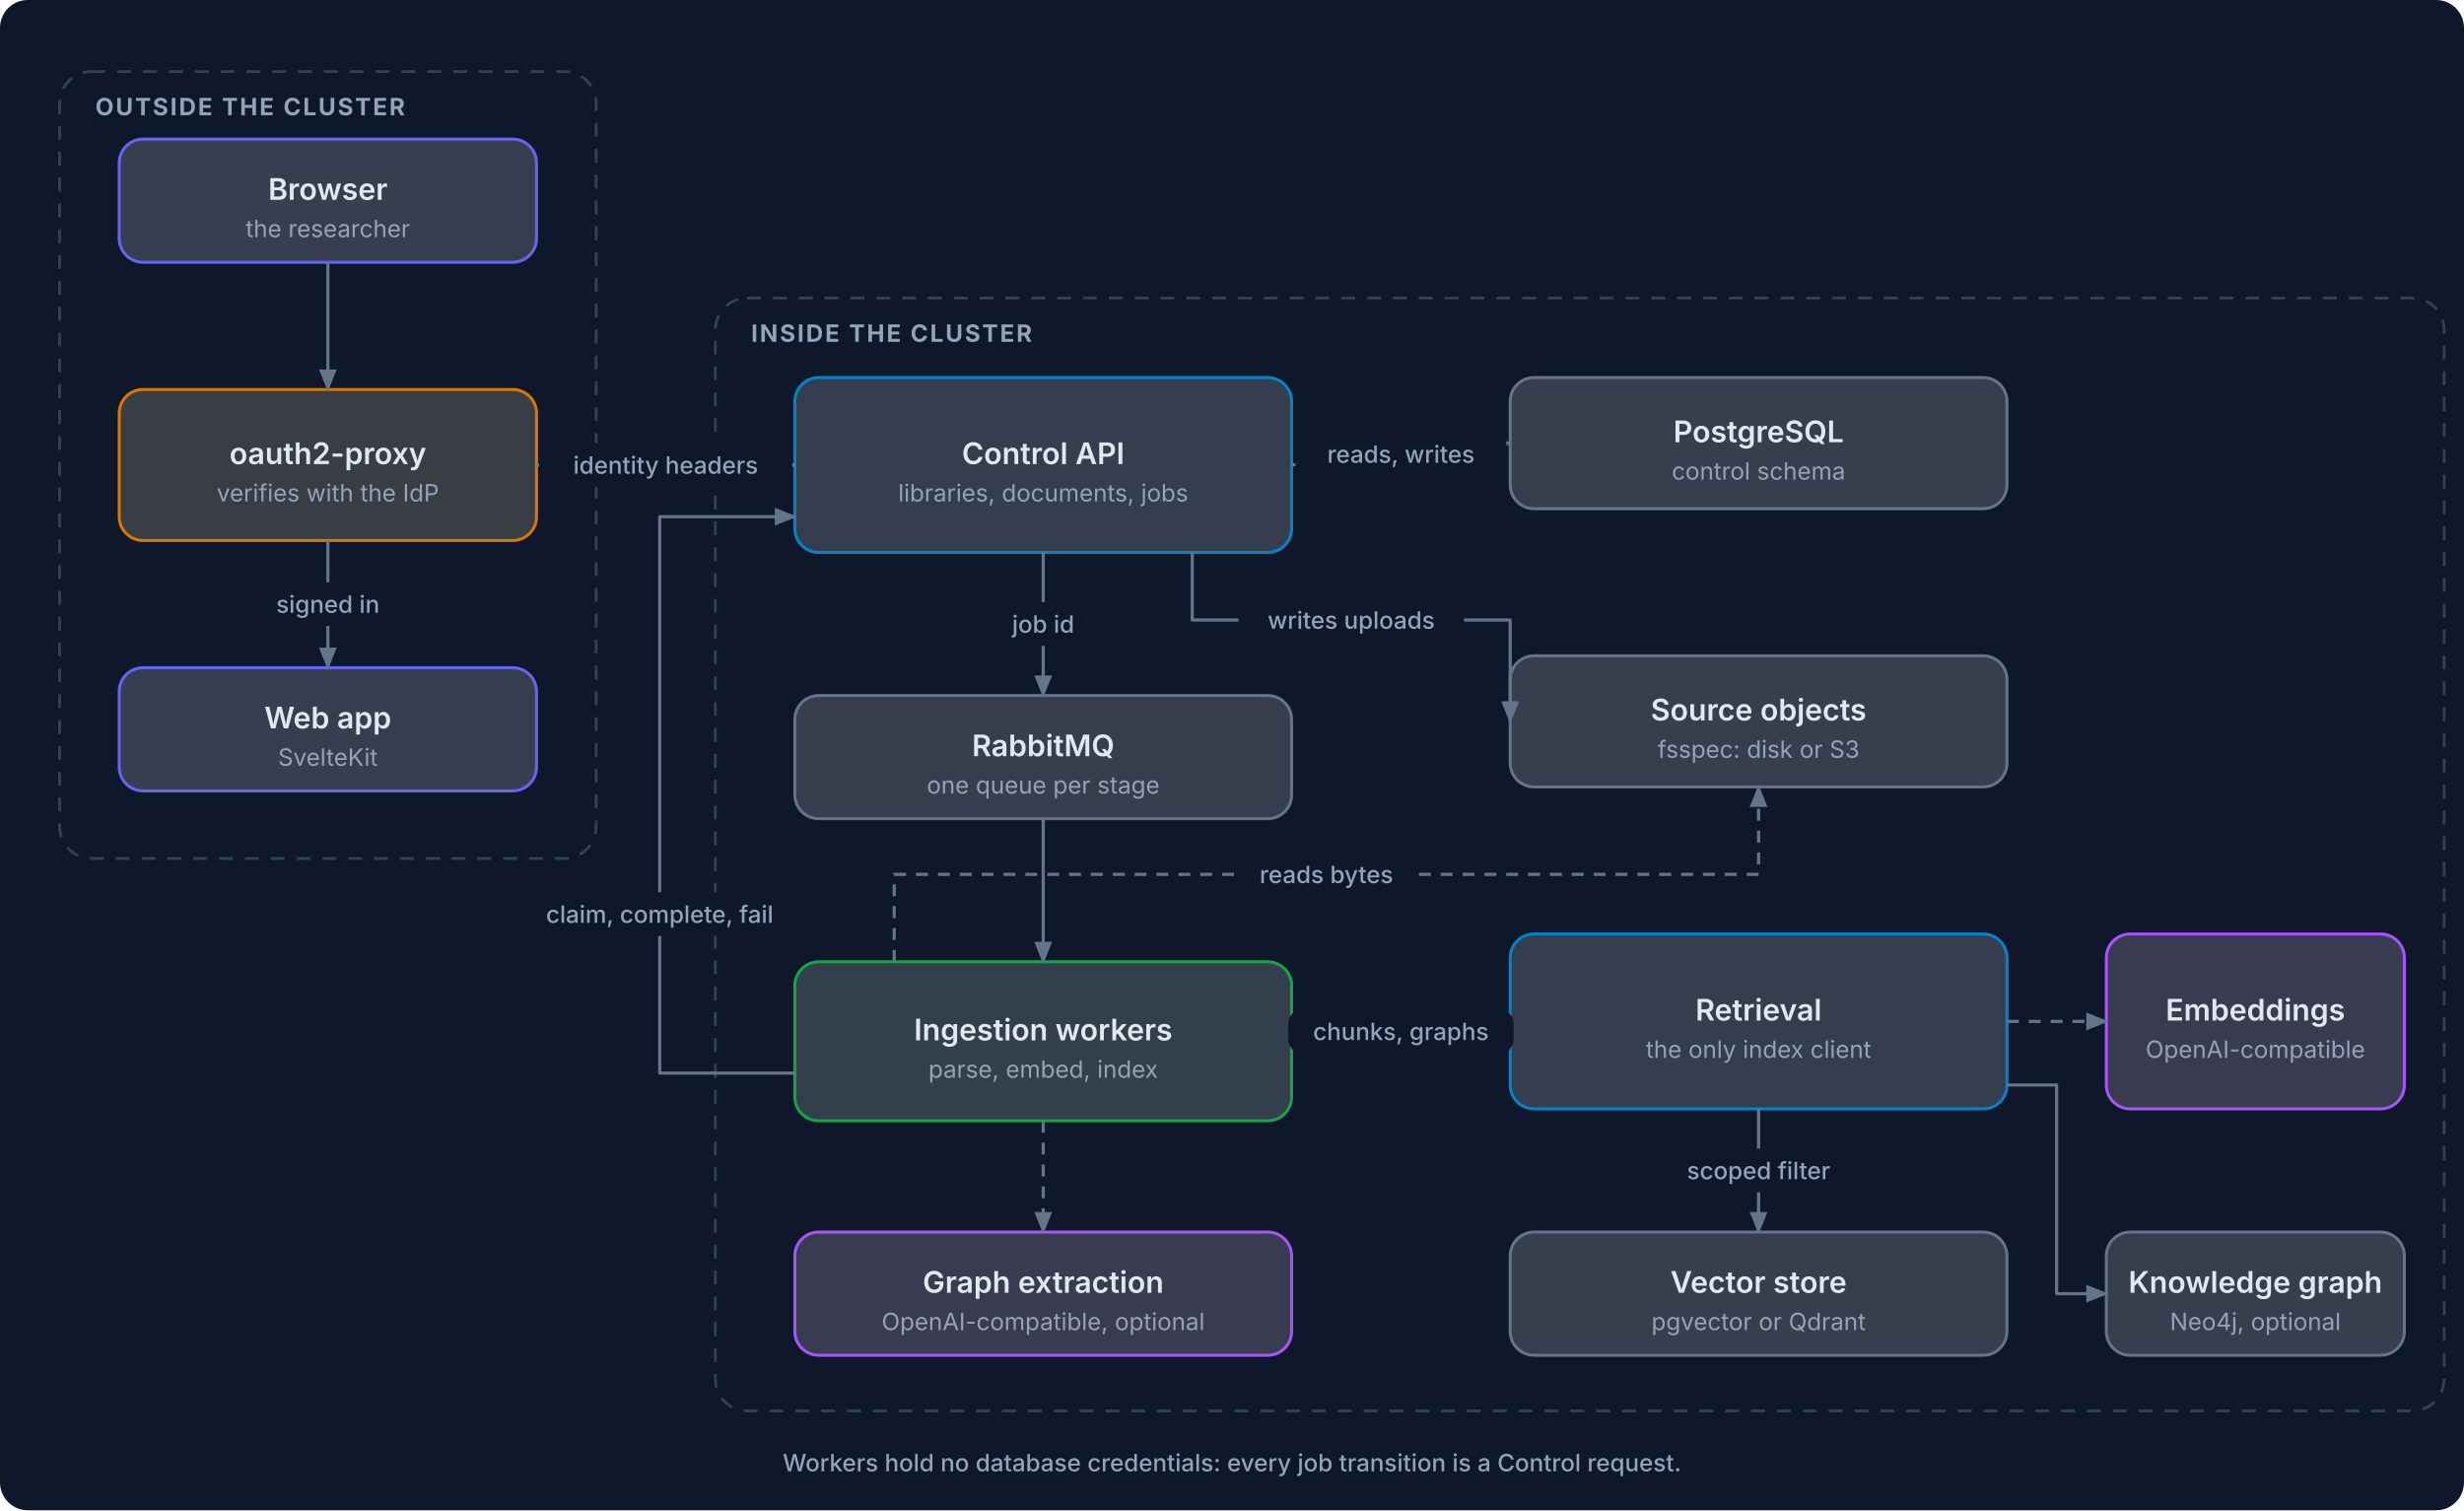
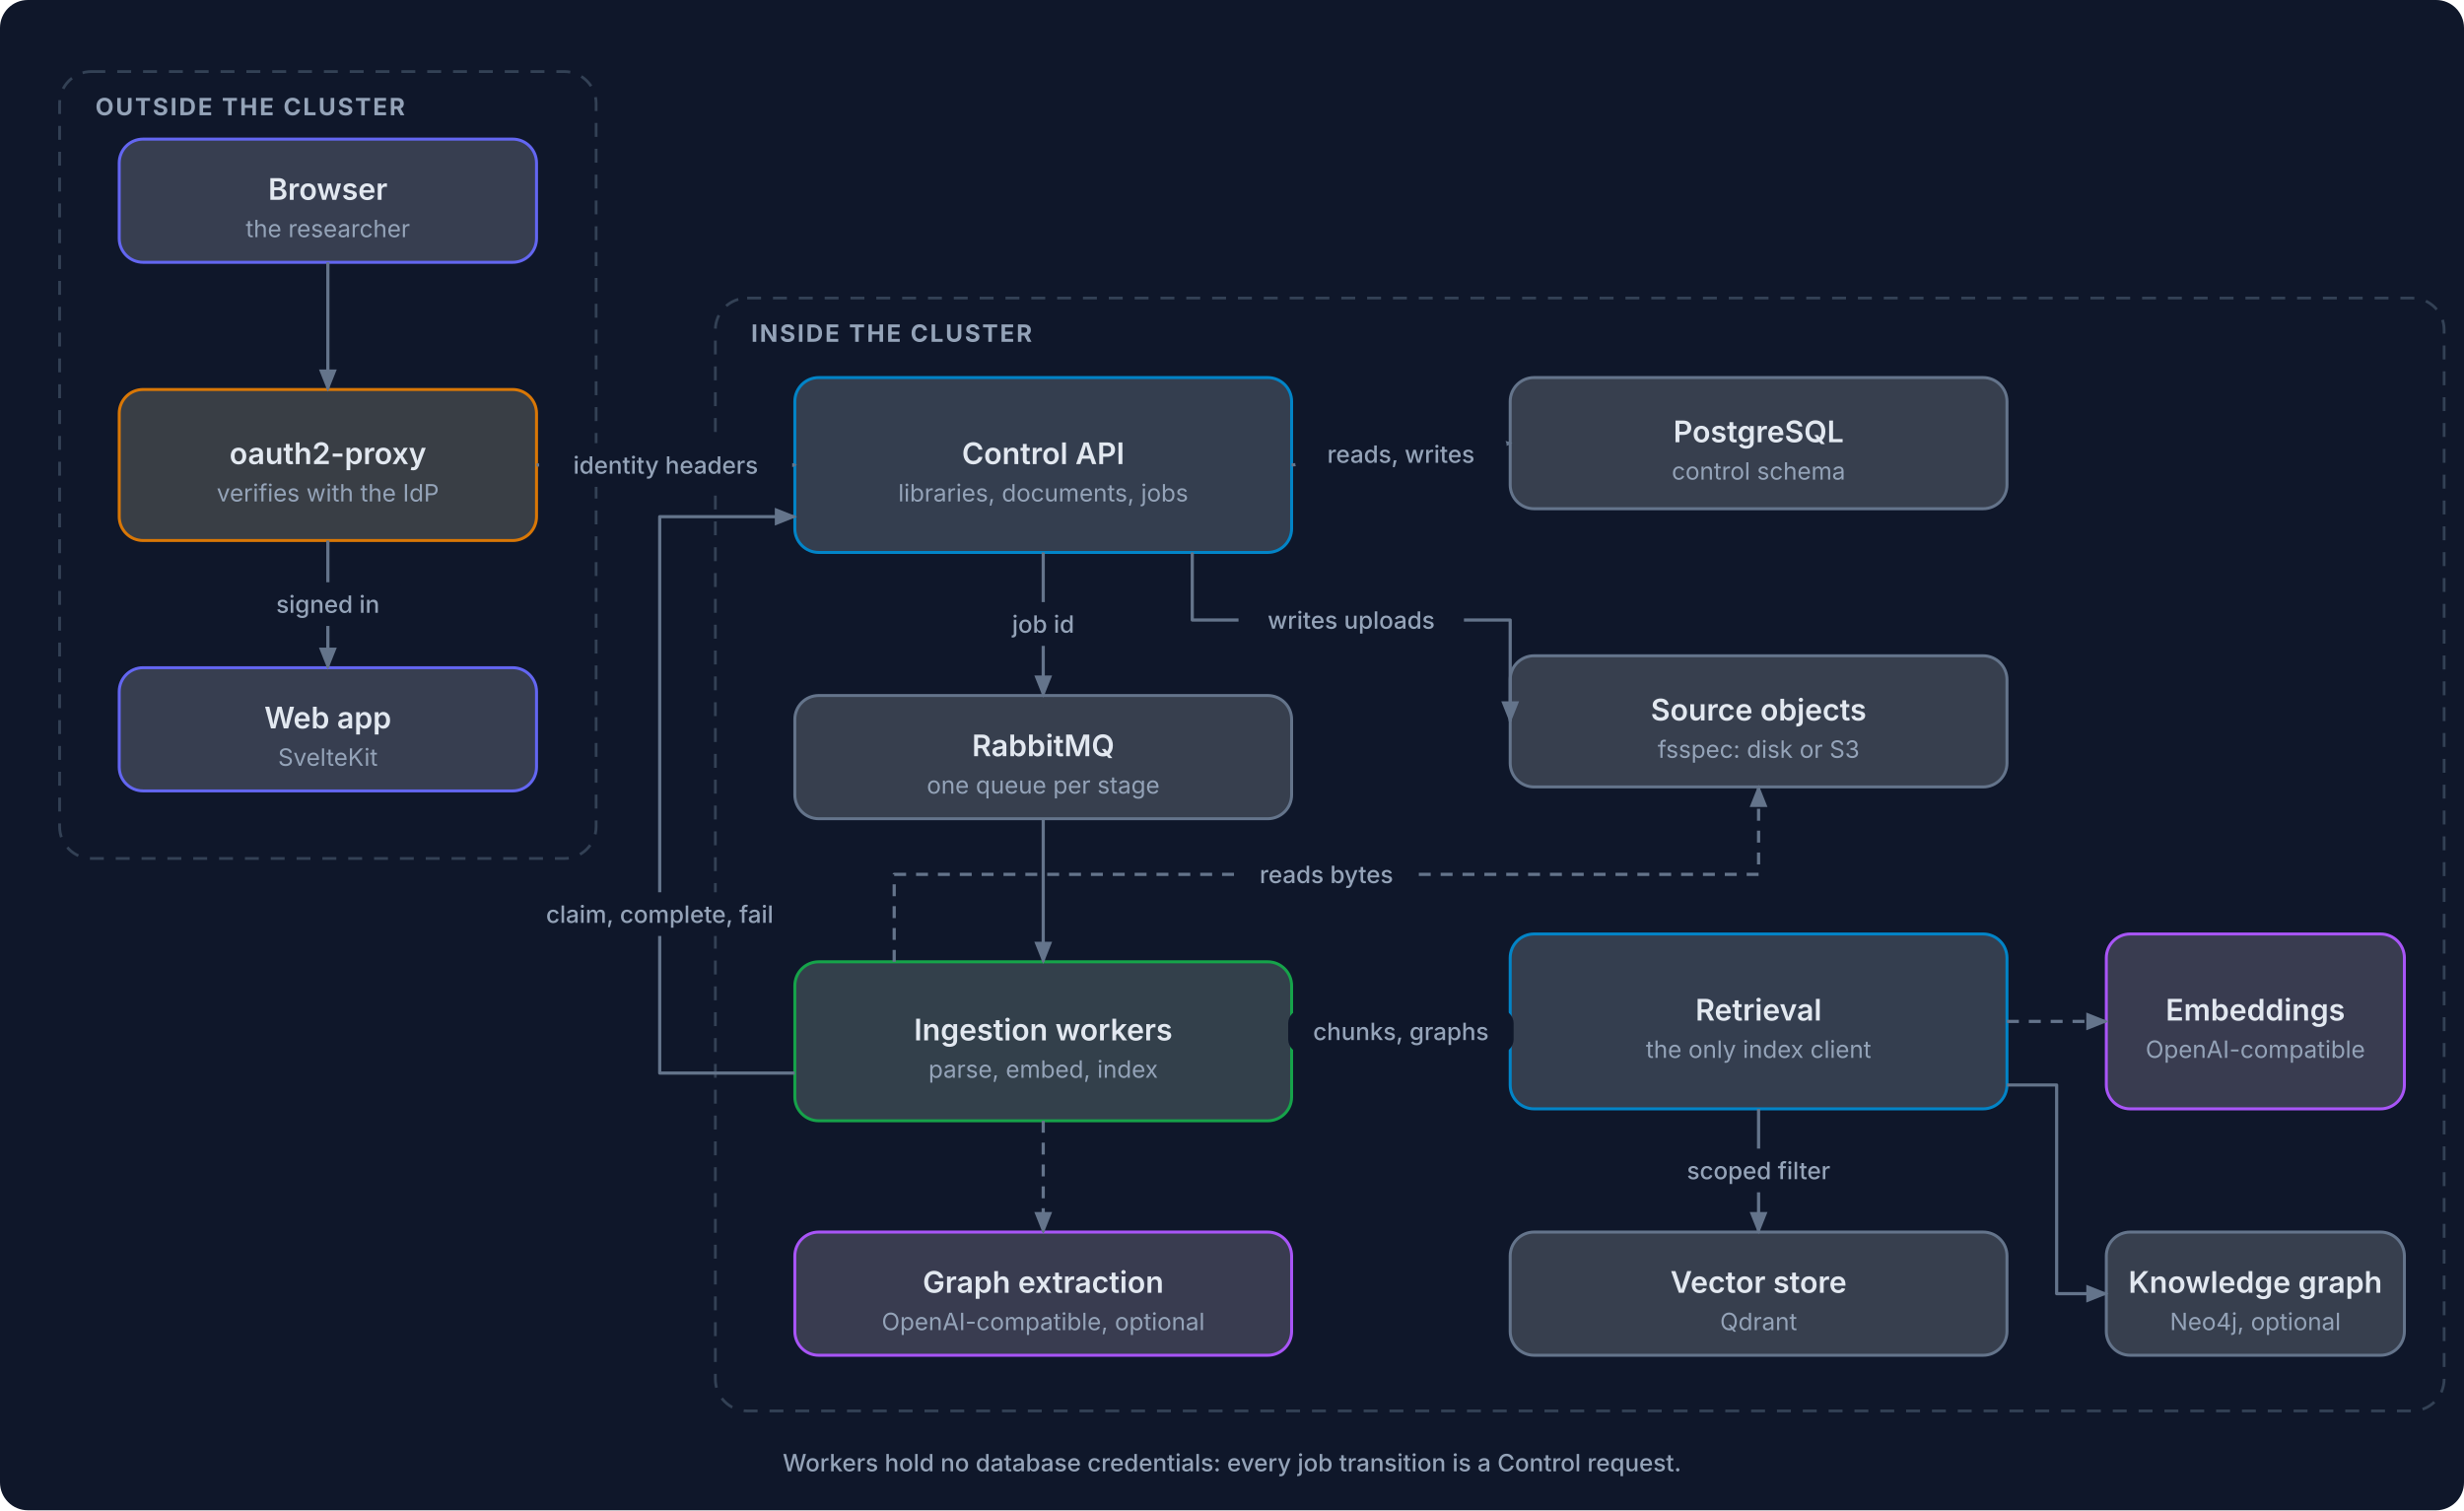
<svg xmlns="http://www.w3.org/2000/svg" viewBox="0 0 1240 760" width="1240" height="760" role="img" aria-label="Primer system architecture">
  <defs>
    <marker id="arrow" viewBox="0 0 10 10" refX="9" refY="5" markerWidth="7" markerHeight="7" orient="auto-start-reverse">
      <path d="M 0 1 L 10 5 L 0 9 z" class="edge-head" />
    </marker>
  </defs>
  <style>
    .ink { fill: #e2e8f0; }
    .ink-muted { fill: #94a3b8; }
    .edge { stroke: #64748b; }
    .edge-head { fill: #64748b; }
    .group { fill: none; stroke: #334155; }
    .chip { fill: #0f172a; }
    .node rect { fill-opacity: 0.18; }
  </style>
  <rect width="1240" height="760" fill="#0f172a" rx="14" />
  <g>
    <rect x="360" y="150" width="870" height="560" rx="16" class="group" stroke-dasharray="7 6" stroke-width="1.4" />
    <text x="378" y="172" font-family="ui-sans-serif, -apple-system, BlinkMacSystemFont, 'Segoe UI', Inter, Roboto, Helvetica, Arial, sans-serif" font-size="12" font-weight="700" letter-spacing="0.08em" class="ink-muted">INSIDE THE CLUSTER</text>
  </g>
  <g>
    <rect x="30" y="36" width="270" height="396" rx="16" class="group" stroke-dasharray="7 6" stroke-width="1.4" />
    <text x="48" y="58" font-family="ui-sans-serif, -apple-system, BlinkMacSystemFont, 'Segoe UI', Inter, Roboto, Helvetica, Arial, sans-serif" font-size="12" font-weight="700" letter-spacing="0.08em" class="ink-muted">OUTSIDE THE CLUSTER</text>
  </g>
  <g class="node">
    <rect x="60" y="70" width="210" height="62" rx="12" fill="#eef2ff" stroke="#6366f1" stroke-width="1.5" class="fill-client" />
    <text x="165.0" y="95.0" text-anchor="middle" dominant-baseline="middle" font-family="ui-sans-serif, -apple-system, BlinkMacSystemFont, 'Segoe UI', Inter, Roboto, Helvetica, Arial, sans-serif" font-size="15" font-weight="600" class="ink">Browser</text>
    <text x="165.0" y="115.0" text-anchor="middle" dominant-baseline="middle" font-family="ui-sans-serif, -apple-system, BlinkMacSystemFont, 'Segoe UI', Inter, Roboto, Helvetica, Arial, sans-serif" font-size="12" class="ink-muted">the researcher</text>
  </g>
  <g class="node">
    <rect x="60" y="196" width="210" height="76" rx="12" fill="#fef3c7" stroke="#d97706" stroke-width="1.5" class="fill-edge" />
    <text x="165.0" y="228.0" text-anchor="middle" dominant-baseline="middle" font-family="ui-sans-serif, -apple-system, BlinkMacSystemFont, 'Segoe UI', Inter, Roboto, Helvetica, Arial, sans-serif" font-size="15" font-weight="600" class="ink">oauth2-proxy</text>
    <text x="165.0" y="248.0" text-anchor="middle" dominant-baseline="middle" font-family="ui-sans-serif, -apple-system, BlinkMacSystemFont, 'Segoe UI', Inter, Roboto, Helvetica, Arial, sans-serif" font-size="12" class="ink-muted">verifies with the IdP</text>
  </g>
  <g class="node">
    <rect x="60" y="336" width="210" height="62" rx="12" fill="#eef2ff" stroke="#6366f1" stroke-width="1.5" class="fill-client" />
    <text x="165.0" y="361.0" text-anchor="middle" dominant-baseline="middle" font-family="ui-sans-serif, -apple-system, BlinkMacSystemFont, 'Segoe UI', Inter, Roboto, Helvetica, Arial, sans-serif" font-size="15" font-weight="600" class="ink">Web app</text>
    <text x="165.0" y="381.0" text-anchor="middle" dominant-baseline="middle" font-family="ui-sans-serif, -apple-system, BlinkMacSystemFont, 'Segoe UI', Inter, Roboto, Helvetica, Arial, sans-serif" font-size="12" class="ink-muted">SvelteKit</text>
  </g>
  <g class="node">
    <rect x="400" y="190" width="250" height="88" rx="12" fill="#e0f2fe" stroke="#0284c7" stroke-width="1.5" class="fill-service" />
    <text x="525.0" y="228.0" text-anchor="middle" dominant-baseline="middle" font-family="ui-sans-serif, -apple-system, BlinkMacSystemFont, 'Segoe UI', Inter, Roboto, Helvetica, Arial, sans-serif" font-size="15" font-weight="600" class="ink">Control API</text>
    <text x="525.0" y="248.0" text-anchor="middle" dominant-baseline="middle" font-family="ui-sans-serif, -apple-system, BlinkMacSystemFont, 'Segoe UI', Inter, Roboto, Helvetica, Arial, sans-serif" font-size="12" class="ink-muted">libraries, documents, jobs</text>
  </g>
  <g class="node">
    <rect x="400" y="350" width="250" height="62" rx="12" fill="#f1f5f9" stroke="#64748b" stroke-width="1.5" class="fill-store" />
    <text x="525.0" y="375.0" text-anchor="middle" dominant-baseline="middle" font-family="ui-sans-serif, -apple-system, BlinkMacSystemFont, 'Segoe UI', Inter, Roboto, Helvetica, Arial, sans-serif" font-size="15" font-weight="600" class="ink">RabbitMQ</text>
    <text x="525.0" y="395.0" text-anchor="middle" dominant-baseline="middle" font-family="ui-sans-serif, -apple-system, BlinkMacSystemFont, 'Segoe UI', Inter, Roboto, Helvetica, Arial, sans-serif" font-size="12" class="ink-muted">one queue per stage</text>
  </g>
  <g class="node">
    <rect x="400" y="484" width="250" height="80" rx="12" fill="#dcfce7" stroke="#16a34a" stroke-width="1.5" class="fill-worker" />
    <text x="525.0" y="518.0" text-anchor="middle" dominant-baseline="middle" font-family="ui-sans-serif, -apple-system, BlinkMacSystemFont, 'Segoe UI', Inter, Roboto, Helvetica, Arial, sans-serif" font-size="15" font-weight="600" class="ink">Ingestion workers</text>
    <text x="525.0" y="538.0" text-anchor="middle" dominant-baseline="middle" font-family="ui-sans-serif, -apple-system, BlinkMacSystemFont, 'Segoe UI', Inter, Roboto, Helvetica, Arial, sans-serif" font-size="12" class="ink-muted">parse, embed, index</text>
  </g>
  <g class="node">
    <rect x="760" y="190" width="250" height="66" rx="12" fill="#f1f5f9" stroke="#64748b" stroke-width="1.5" class="fill-store" />
    <text x="885.0" y="217.0" text-anchor="middle" dominant-baseline="middle" font-family="ui-sans-serif, -apple-system, BlinkMacSystemFont, 'Segoe UI', Inter, Roboto, Helvetica, Arial, sans-serif" font-size="15" font-weight="600" class="ink">PostgreSQL</text>
    <text x="885.0" y="237.0" text-anchor="middle" dominant-baseline="middle" font-family="ui-sans-serif, -apple-system, BlinkMacSystemFont, 'Segoe UI', Inter, Roboto, Helvetica, Arial, sans-serif" font-size="12" class="ink-muted">control schema</text>
  </g>
  <g class="node">
    <rect x="760" y="330" width="250" height="66" rx="12" fill="#f1f5f9" stroke="#64748b" stroke-width="1.5" class="fill-store" />
    <text x="885.0" y="357.0" text-anchor="middle" dominant-baseline="middle" font-family="ui-sans-serif, -apple-system, BlinkMacSystemFont, 'Segoe UI', Inter, Roboto, Helvetica, Arial, sans-serif" font-size="15" font-weight="600" class="ink">Source objects</text>
    <text x="885.0" y="377.0" text-anchor="middle" dominant-baseline="middle" font-family="ui-sans-serif, -apple-system, BlinkMacSystemFont, 'Segoe UI', Inter, Roboto, Helvetica, Arial, sans-serif" font-size="12" class="ink-muted">fsspec: disk or S3</text>
  </g>
  <g class="node">
    <rect x="760" y="470" width="250" height="88" rx="12" fill="#e0f2fe" stroke="#0284c7" stroke-width="1.5" class="fill-service" />
    <text x="885.0" y="508.0" text-anchor="middle" dominant-baseline="middle" font-family="ui-sans-serif, -apple-system, BlinkMacSystemFont, 'Segoe UI', Inter, Roboto, Helvetica, Arial, sans-serif" font-size="15" font-weight="600" class="ink">Retrieval</text>
    <text x="885.0" y="528.0" text-anchor="middle" dominant-baseline="middle" font-family="ui-sans-serif, -apple-system, BlinkMacSystemFont, 'Segoe UI', Inter, Roboto, Helvetica, Arial, sans-serif" font-size="12" class="ink-muted">the only index client</text>
  </g>
  <g class="node">
    <rect x="760" y="620" width="250" height="62" rx="12" fill="#f1f5f9" stroke="#64748b" stroke-width="1.5" class="fill-store" />
    <text x="885.0" y="645.0" text-anchor="middle" dominant-baseline="middle" font-family="ui-sans-serif, -apple-system, BlinkMacSystemFont, 'Segoe UI', Inter, Roboto, Helvetica, Arial, sans-serif" font-size="15" font-weight="600" class="ink">Vector store</text>
-     <text x="885.0" y="665.0" text-anchor="middle" dominant-baseline="middle" font-family="ui-sans-serif, -apple-system, BlinkMacSystemFont, 'Segoe UI', Inter, Roboto, Helvetica, Arial, sans-serif" font-size="12" class="ink-muted">pgvector or Qdrant</text>
+     <text x="885.0" y="665.0" text-anchor="middle" dominant-baseline="middle" font-family="ui-sans-serif, -apple-system, BlinkMacSystemFont, 'Segoe UI', Inter, Roboto, Helvetica, Arial, sans-serif" font-size="12" class="ink-muted">Qdrant</text>
  </g>
  <g class="node">
    <rect x="1060" y="470" width="150" height="88" rx="12" fill="#fae8ff" stroke="#a855f7" stroke-width="1.5" class="fill-external" />
    <text x="1135.0" y="508.0" text-anchor="middle" dominant-baseline="middle" font-family="ui-sans-serif, -apple-system, BlinkMacSystemFont, 'Segoe UI', Inter, Roboto, Helvetica, Arial, sans-serif" font-size="15" font-weight="600" class="ink">Embeddings</text>
    <text x="1135.0" y="528.0" text-anchor="middle" dominant-baseline="middle" font-family="ui-sans-serif, -apple-system, BlinkMacSystemFont, 'Segoe UI', Inter, Roboto, Helvetica, Arial, sans-serif" font-size="12" class="ink-muted">OpenAI-compatible</text>
  </g>
  <g class="node">
    <rect x="1060" y="620" width="150" height="62" rx="12" fill="#f1f5f9" stroke="#64748b" stroke-width="1.5" class="fill-store" />
    <text x="1135.0" y="645.0" text-anchor="middle" dominant-baseline="middle" font-family="ui-sans-serif, -apple-system, BlinkMacSystemFont, 'Segoe UI', Inter, Roboto, Helvetica, Arial, sans-serif" font-size="15" font-weight="600" class="ink">Knowledge graph</text>
    <text x="1135.0" y="665.0" text-anchor="middle" dominant-baseline="middle" font-family="ui-sans-serif, -apple-system, BlinkMacSystemFont, 'Segoe UI', Inter, Roboto, Helvetica, Arial, sans-serif" font-size="12" class="ink-muted">Neo4j, optional</text>
  </g>
  <g class="node">
    <rect x="400" y="620" width="250" height="62" rx="12" fill="#fae8ff" stroke="#a855f7" stroke-width="1.5" class="fill-external" />
    <text x="525.0" y="645.0" text-anchor="middle" dominant-baseline="middle" font-family="ui-sans-serif, -apple-system, BlinkMacSystemFont, 'Segoe UI', Inter, Roboto, Helvetica, Arial, sans-serif" font-size="15" font-weight="600" class="ink">Graph extraction</text>
    <text x="525.0" y="665.0" text-anchor="middle" dominant-baseline="middle" font-family="ui-sans-serif, -apple-system, BlinkMacSystemFont, 'Segoe UI', Inter, Roboto, Helvetica, Arial, sans-serif" font-size="12" class="ink-muted">OpenAI-compatible, optional</text>
  </g>
  <path d="M 165.0 132 L 165.0 196" fill="none" class="edge" stroke-width="1.6" marker-end="url(#arrow)" />
  <path d="M 165.0 272 L 165.0 336" fill="none" class="edge" stroke-width="1.6" marker-end="url(#arrow)" />
  <rect x="125.68" y="293.0" width="78.64" height="22" rx="7" class="chip" />
  <text x="165.0" y="304.0" text-anchor="middle" dominant-baseline="middle" font-family="ui-sans-serif, -apple-system, BlinkMacSystemFont, 'Segoe UI', Inter, Roboto, Helvetica, Arial, sans-serif" font-size="12" font-weight="500" class="ink-muted">signed in</text>
  <path d="M 270 234.0 L 400 234.0" fill="none" class="edge" stroke-width="1.6" marker-end="url(#arrow)" />
  <rect x="271.32" y="223.0" width="127.36" height="22" rx="7" class="chip" />
  <text x="335.0" y="234.0" text-anchor="middle" dominant-baseline="middle" font-family="ui-sans-serif, -apple-system, BlinkMacSystemFont, 'Segoe UI', Inter, Roboto, Helvetica, Arial, sans-serif" font-size="12" font-weight="500" class="ink-muted">identity headers</text>
  <path d="M 525.0 278 L 525.0 350" fill="none" class="edge" stroke-width="1.6" marker-end="url(#arrow)" />
  <rect x="496.12" y="303.0" width="57.76" height="22" rx="7" class="chip" />
  <text x="525.0" y="314.0" text-anchor="middle" dominant-baseline="middle" font-family="ui-sans-serif, -apple-system, BlinkMacSystemFont, 'Segoe UI', Inter, Roboto, Helvetica, Arial, sans-serif" font-size="12" font-weight="500" class="ink-muted">job id</text>
  <path d="M 525.0 412 L 525.0 484" fill="none" class="edge" stroke-width="1.6" marker-end="url(#arrow)" />
  <path d="M 650 234.0 L 760 223.0" fill="none" class="edge" stroke-width="1.6" marker-end="url(#arrow)" />
  <rect x="651.76" y="217.5" width="106.48" height="22" rx="7" class="chip" />
  <text x="705.0" y="228.5" text-anchor="middle" dominant-baseline="middle" font-family="ui-sans-serif, -apple-system, BlinkMacSystemFont, 'Segoe UI', Inter, Roboto, Helvetica, Arial, sans-serif" font-size="12" font-weight="500" class="ink-muted">reads, writes</text>
  <path d="M 650 524.0 L 760 514.0" fill="none" class="edge" stroke-width="1.6" marker-end="url(#arrow)" />
  <rect x="648.28" y="508.0" width="113.44" height="22" rx="7" class="chip" />
  <text x="705.0" y="519.0" text-anchor="middle" dominant-baseline="middle" font-family="ui-sans-serif, -apple-system, BlinkMacSystemFont, 'Segoe UI', Inter, Roboto, Helvetica, Arial, sans-serif" font-size="12" font-weight="500" class="ink-muted">chunks, graphs</text>
  <path d="M 525.0 564 L 525.0 620" fill="none" class="edge" stroke-width="1.6" stroke-dasharray="6 5" marker-end="url(#arrow)" />
  <path d="M 885.0 558 L 885.0 620" fill="none" class="edge" stroke-width="1.6" marker-end="url(#arrow)" />
  <rect x="831.76" y="578.0" width="106.48" height="22" rx="7" class="chip" />
  <text x="885.0" y="589.0" text-anchor="middle" dominant-baseline="middle" font-family="ui-sans-serif, -apple-system, BlinkMacSystemFont, 'Segoe UI', Inter, Roboto, Helvetica, Arial, sans-serif" font-size="12" font-weight="500" class="ink-muted">scoped filter</text>
  <path d="M 1010 514.0 L 1060 514.0" fill="none" class="edge" stroke-width="1.6" stroke-dasharray="6 5" marker-end="url(#arrow)" />
  <path d="M 1010 546 L 1035 546 L 1035 651.0 L 1060 651.0" fill="none" class="edge" stroke-width="1.6" marker-end="url(#arrow)" stroke-linejoin="round" />
  <path d="M 600 278 L 600 312 L 760 312 L 760 363.0" fill="none" class="edge" stroke-width="1.6" marker-end="url(#arrow)" stroke-linejoin="round" />
  <rect x="623.28" y="301.0" width="113.44" height="22" rx="7" class="chip" />
  <text x="680.0" y="312.0" text-anchor="middle" dominant-baseline="middle" font-family="ui-sans-serif, -apple-system, BlinkMacSystemFont, 'Segoe UI', Inter, Roboto, Helvetica, Arial, sans-serif" font-size="12" font-weight="500" class="ink-muted">writes uploads</text>
  <path d="M 450 484 L 450 440 L 885.0 440 L 885.0 396" fill="none" class="edge" stroke-width="1.6" stroke-dasharray="6 5" marker-end="url(#arrow)" stroke-linejoin="round" />
  <rect x="621.22" y="429.0" width="92.56" height="22" rx="7" class="chip" />
  <text x="667.5" y="440.0" text-anchor="middle" dominant-baseline="middle" font-family="ui-sans-serif, -apple-system, BlinkMacSystemFont, 'Segoe UI', Inter, Roboto, Helvetica, Arial, sans-serif" font-size="12" font-weight="500" class="ink-muted">reads bytes</text>
  <path d="M 400 540.0 L 332 540.0 L 332 260.0 L 400 260.0" fill="none" class="edge" stroke-width="1.6" marker-end="url(#arrow)" stroke-linejoin="round" />
  <rect x="250.92" y="449.0" width="162.16" height="22" rx="7" class="chip" />
  <text x="332.0" y="460.0" text-anchor="middle" dominant-baseline="middle" font-family="ui-sans-serif, -apple-system, BlinkMacSystemFont, 'Segoe UI', Inter, Roboto, Helvetica, Arial, sans-serif" font-size="12" font-weight="500" class="ink-muted">claim, complete, fail</text>
  <text x="620" y="736" text-anchor="middle" dominant-baseline="middle" font-family="ui-sans-serif, -apple-system, BlinkMacSystemFont, 'Segoe UI', Inter, Roboto, Helvetica, Arial, sans-serif" font-size="12" font-weight="500" class="ink-muted">Workers hold no database credentials: every job transition is a Control request.</text>
</svg>
